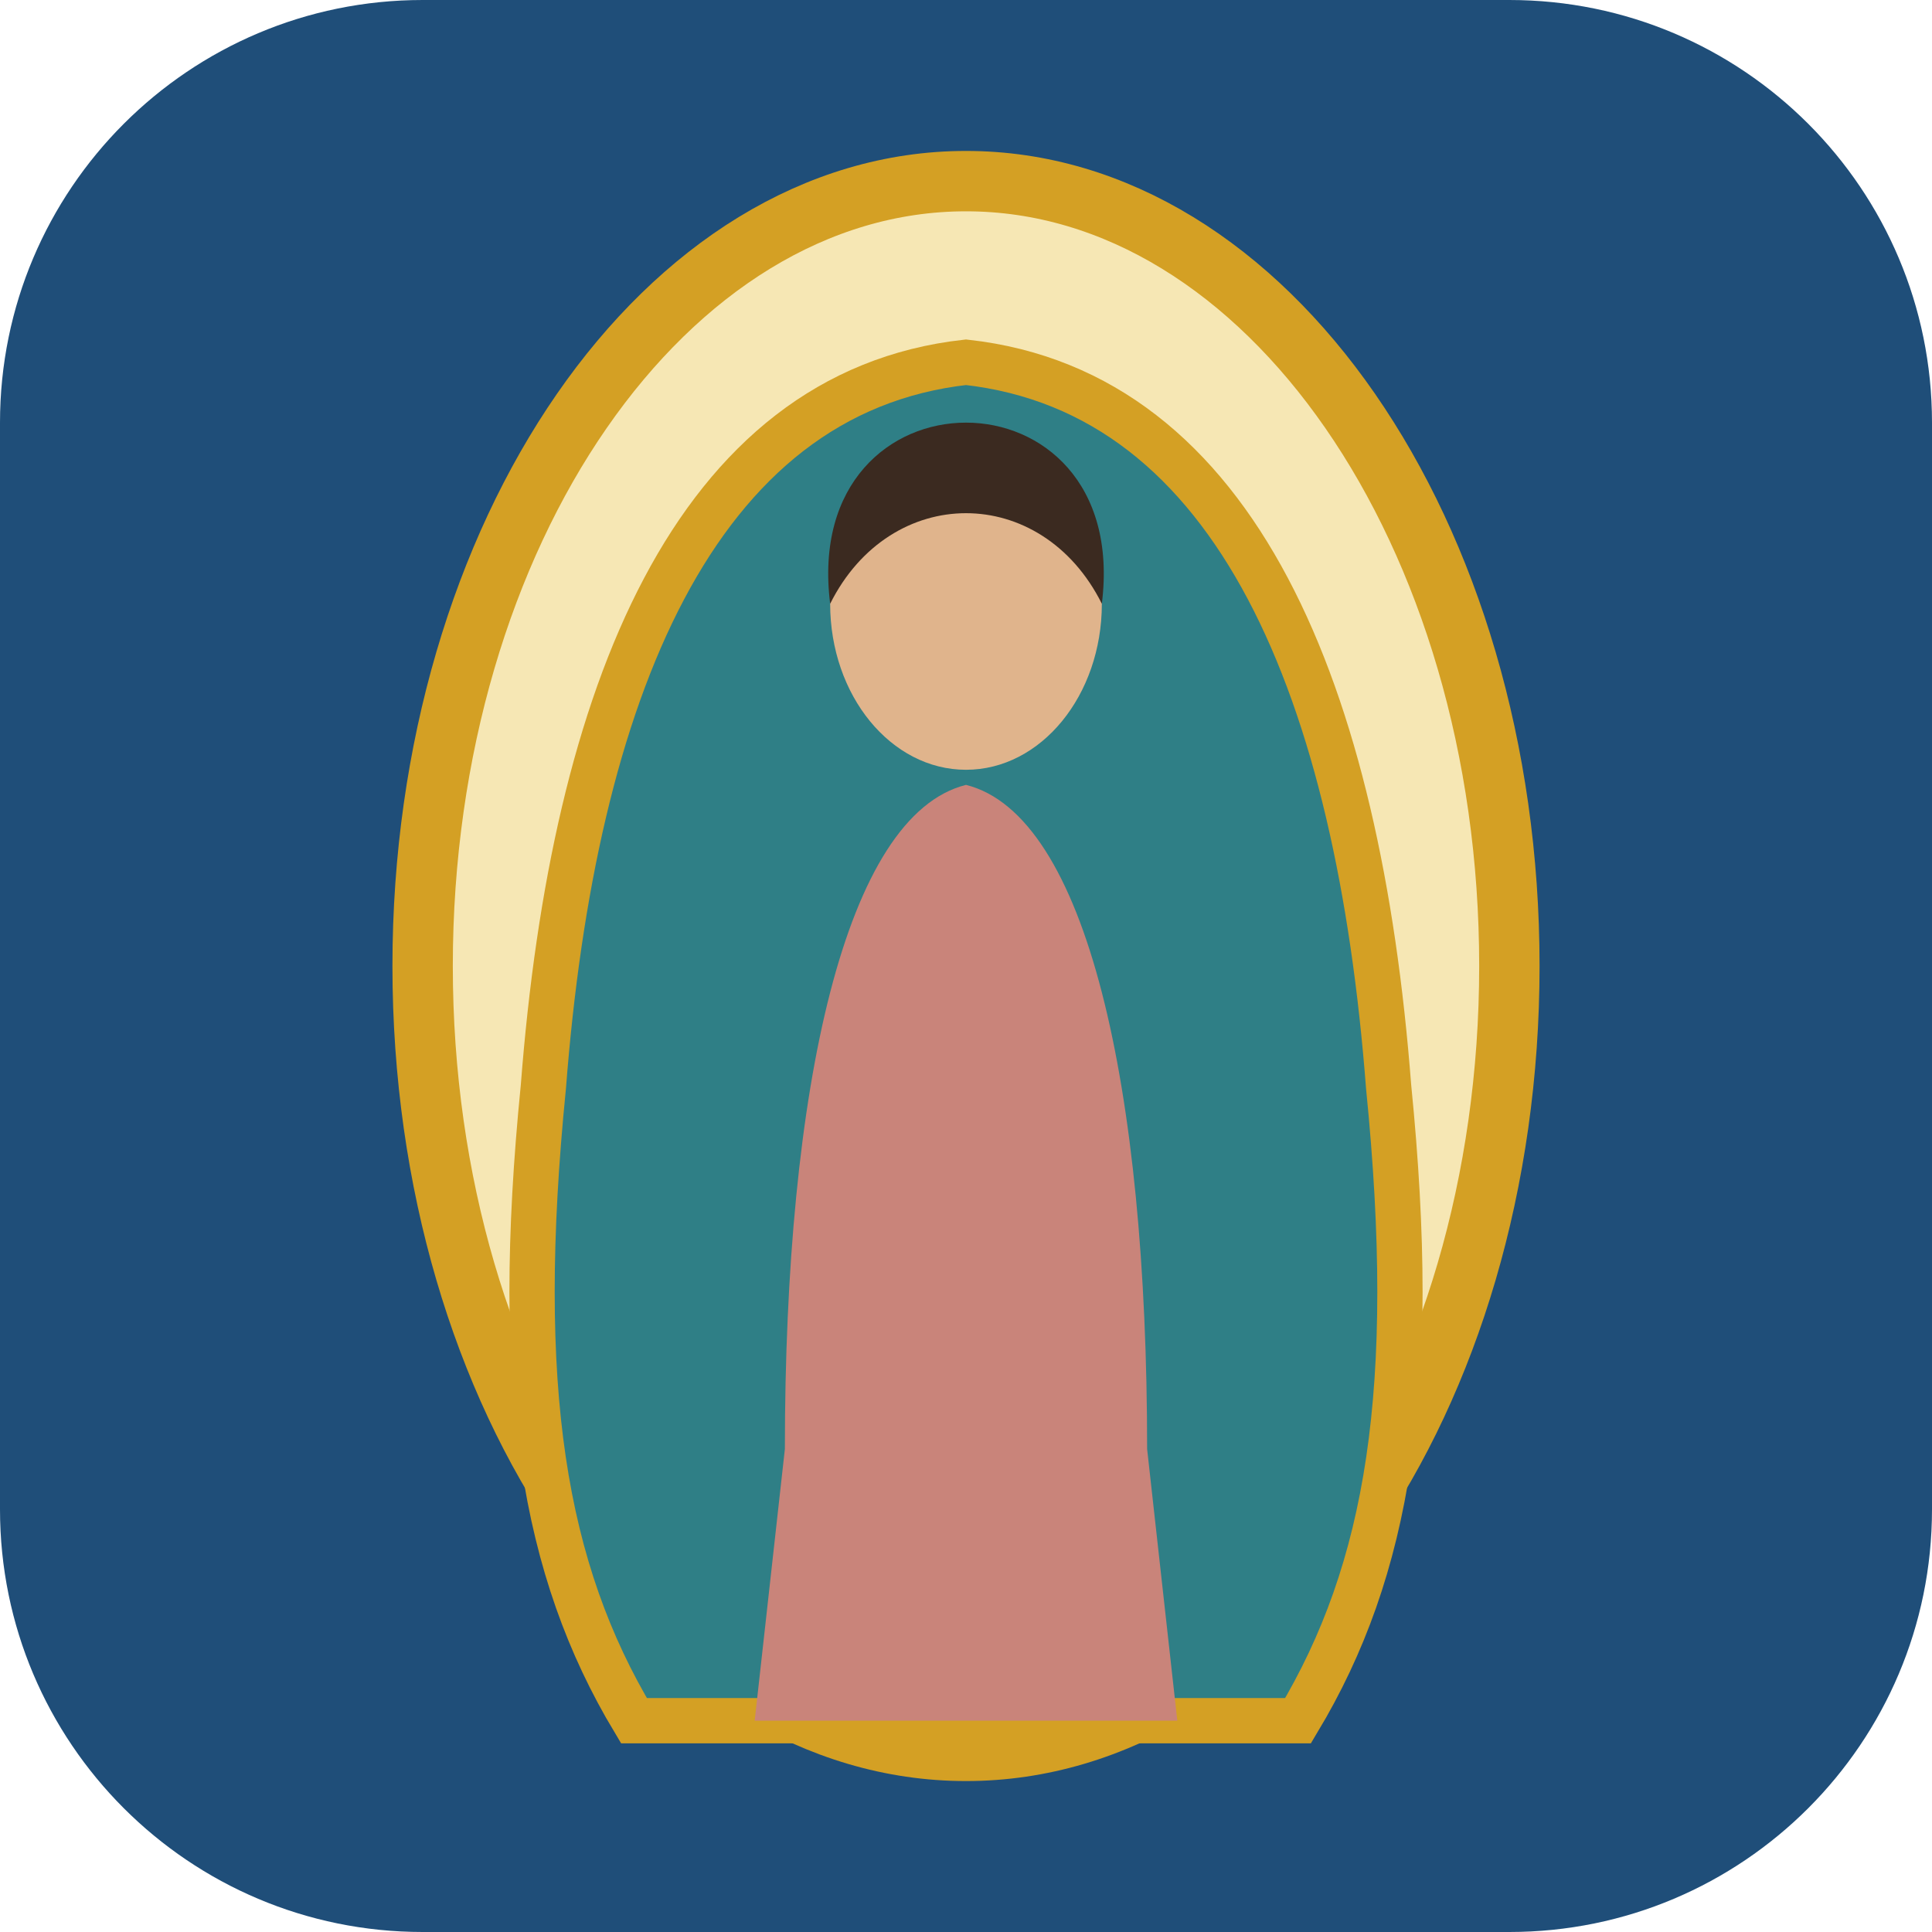
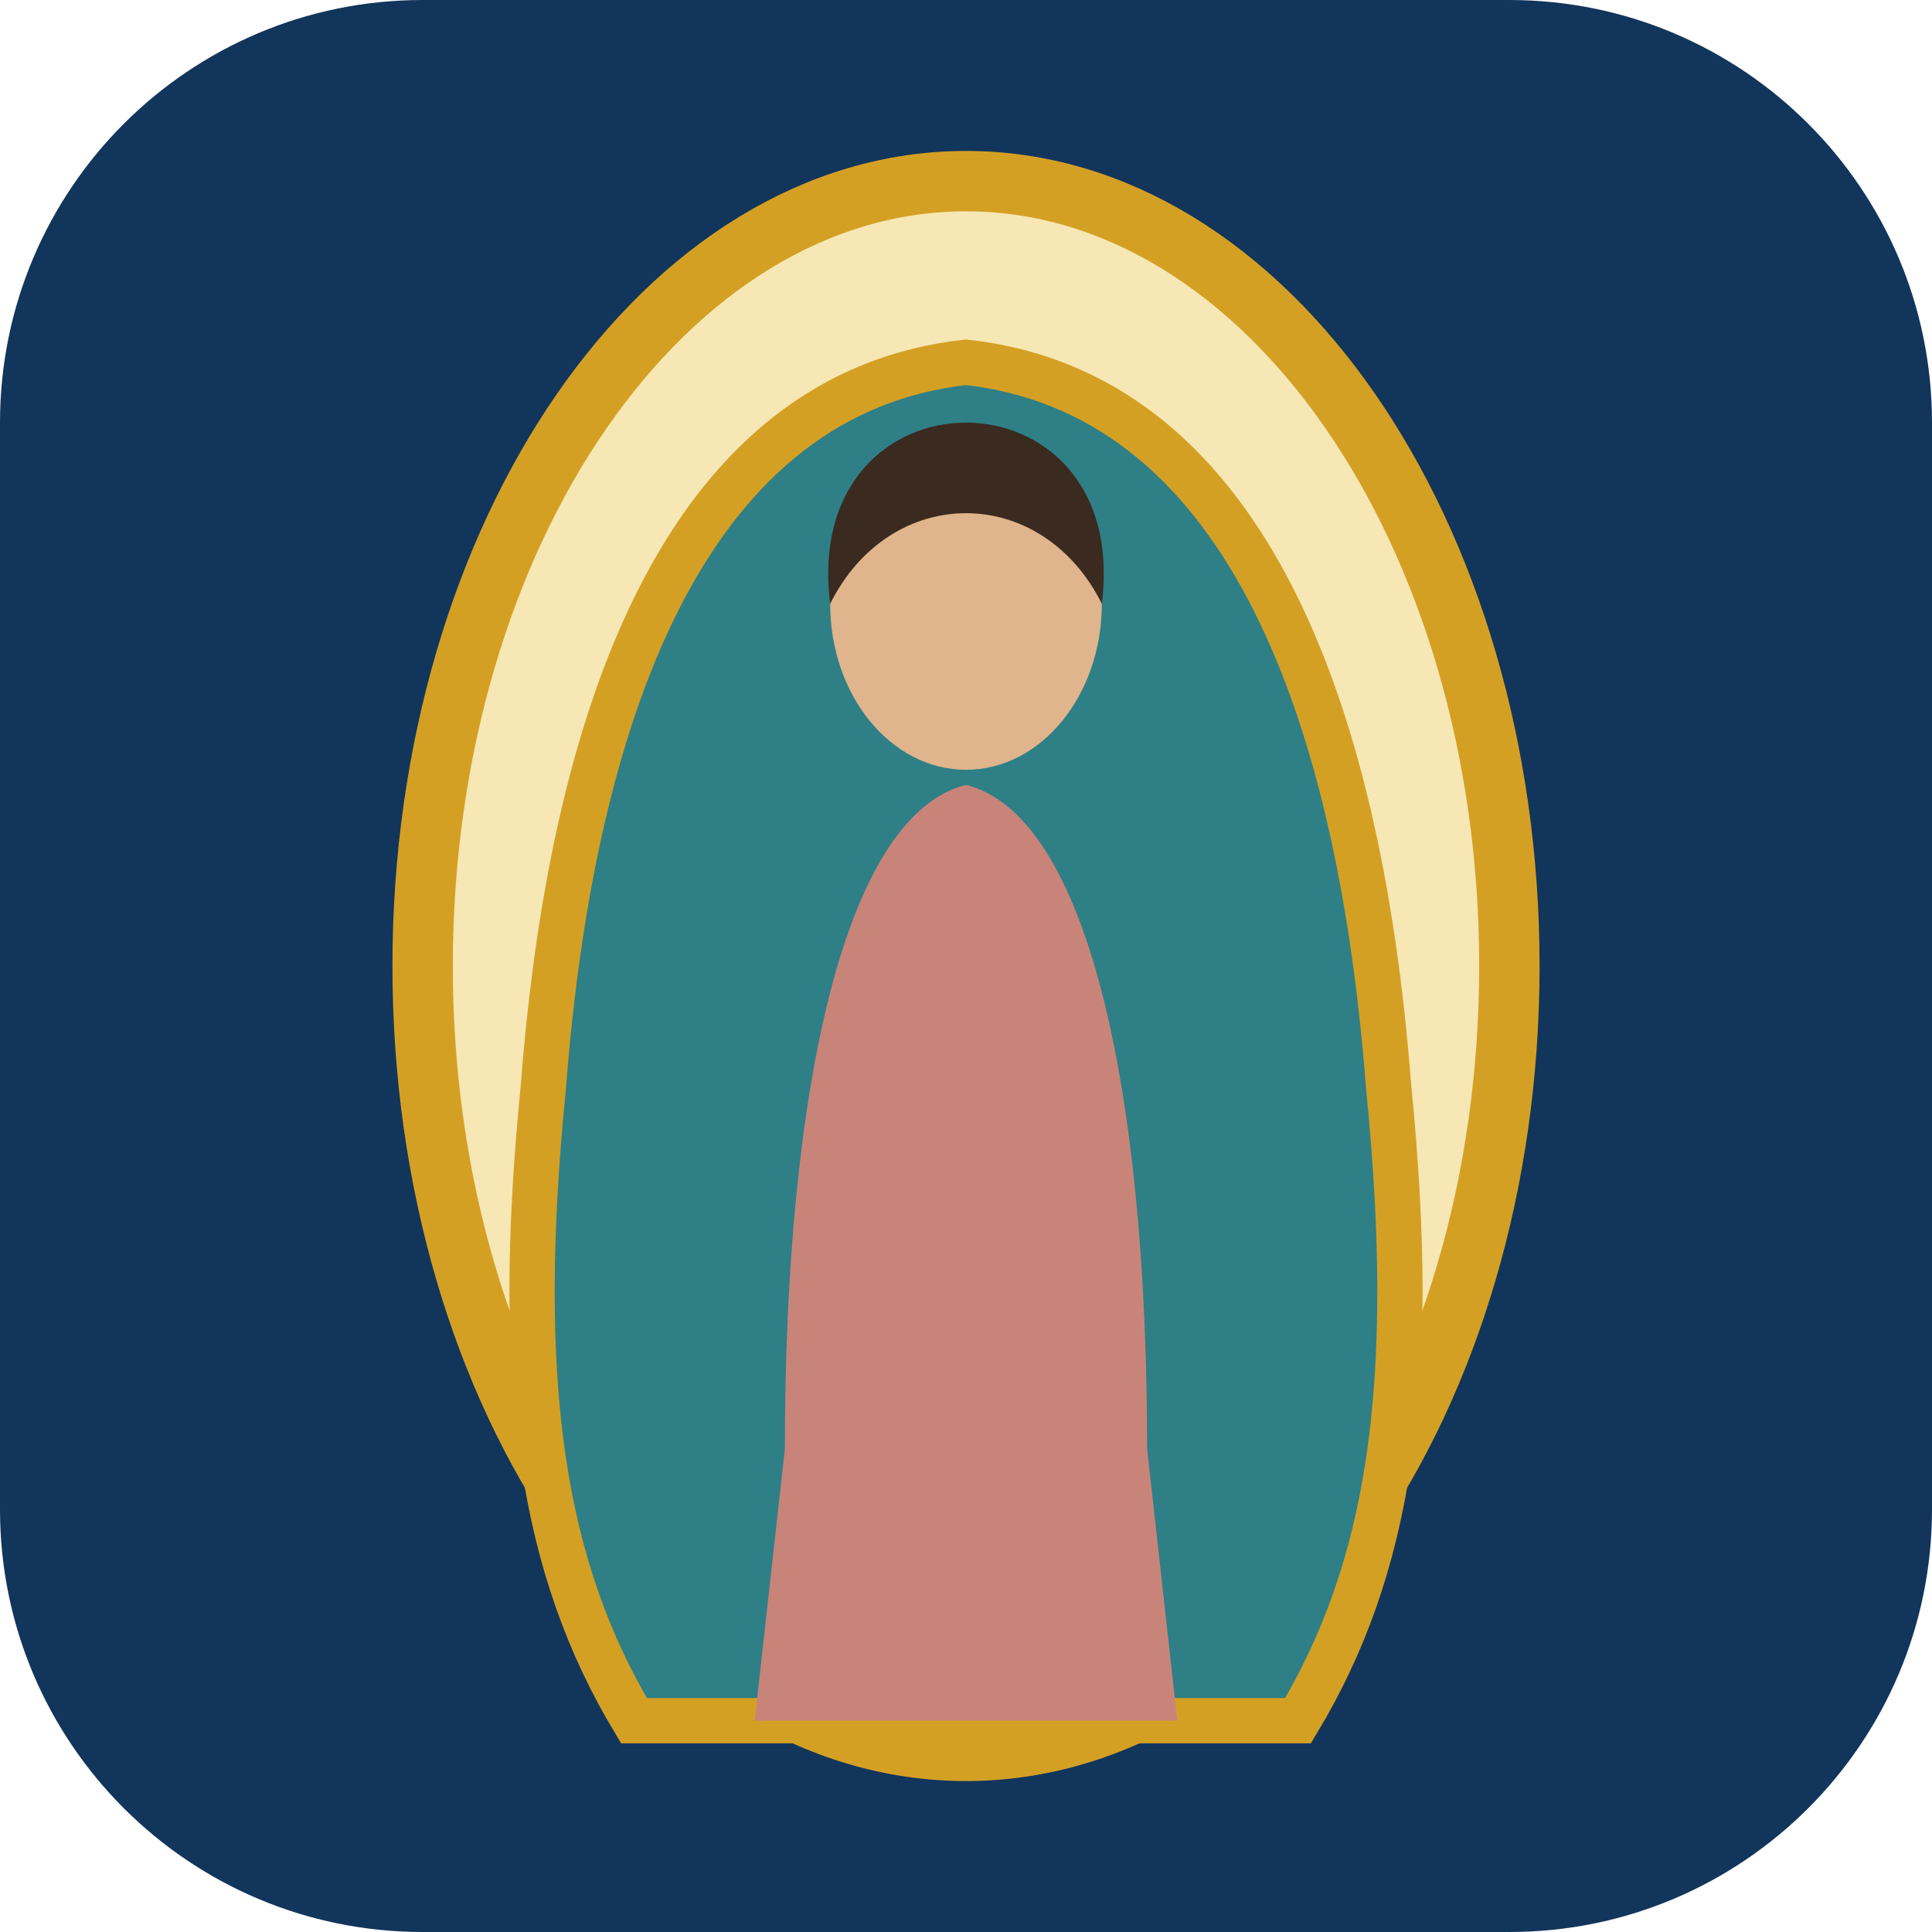
<svg xmlns="http://www.w3.org/2000/svg" viewBox="0 0 64 64">
-   <rect width="64" height="64" rx="14" fill="#1F4E79" />
+   <rect width="64" height="64" rx="14" fill="#12355B" />
  <ellipse cx="32" cy="32" rx="18" ry="26" fill="#F6E7B4" stroke="#D4A024" stroke-width="2" />
  <path d="M32 12c-9 1-13 11-14 24-1 10 0 16 3 21h22c3-5 4-11 3-21-1-13-5-23-14-24z" fill="#2F7F86" stroke="#D4A024" stroke-width="1.5" />
  <path d="M32 26c-4 1-6 10-6 22l-1 9h14l-1-9c0-12-2-21-6-22z" fill="#C9847A" />
  <ellipse cx="32" cy="20" rx="4.5" ry="5.5" fill="#E0B48C" />
  <path d="M27.5 20c-1-8 10-8 9 0-2-4-7-4-9 0z" fill="#3B2A20" />
</svg>
